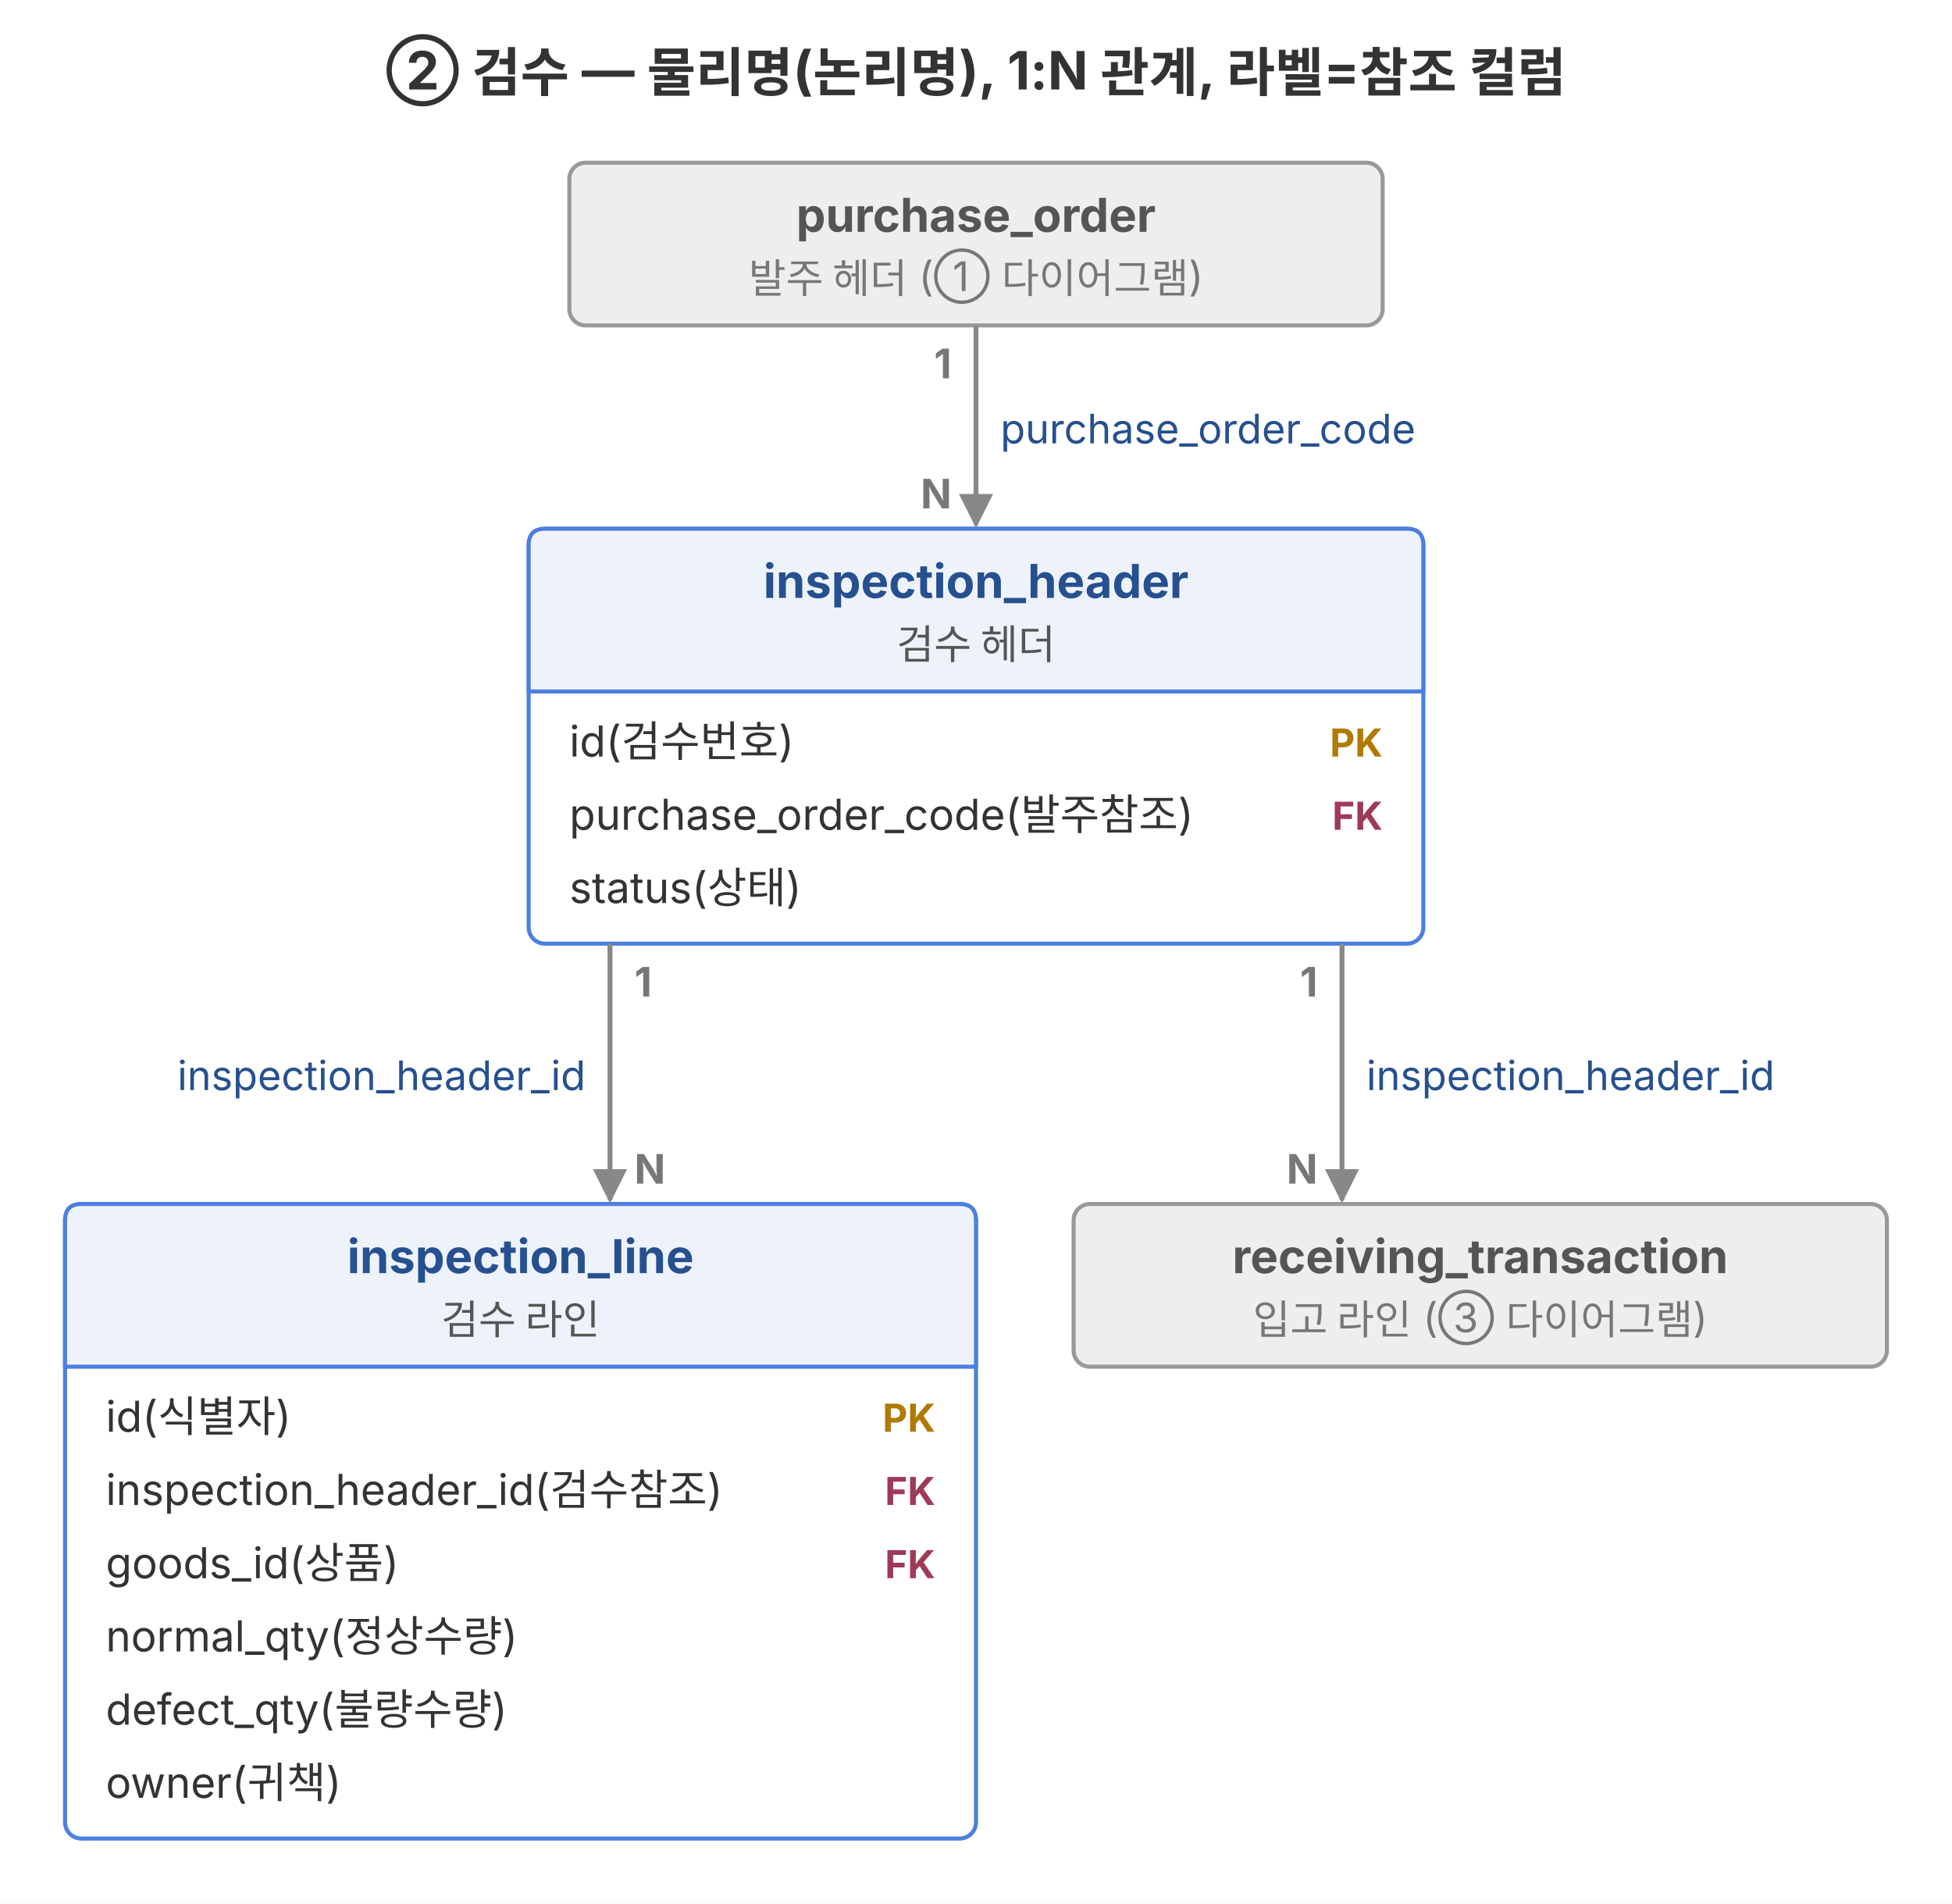
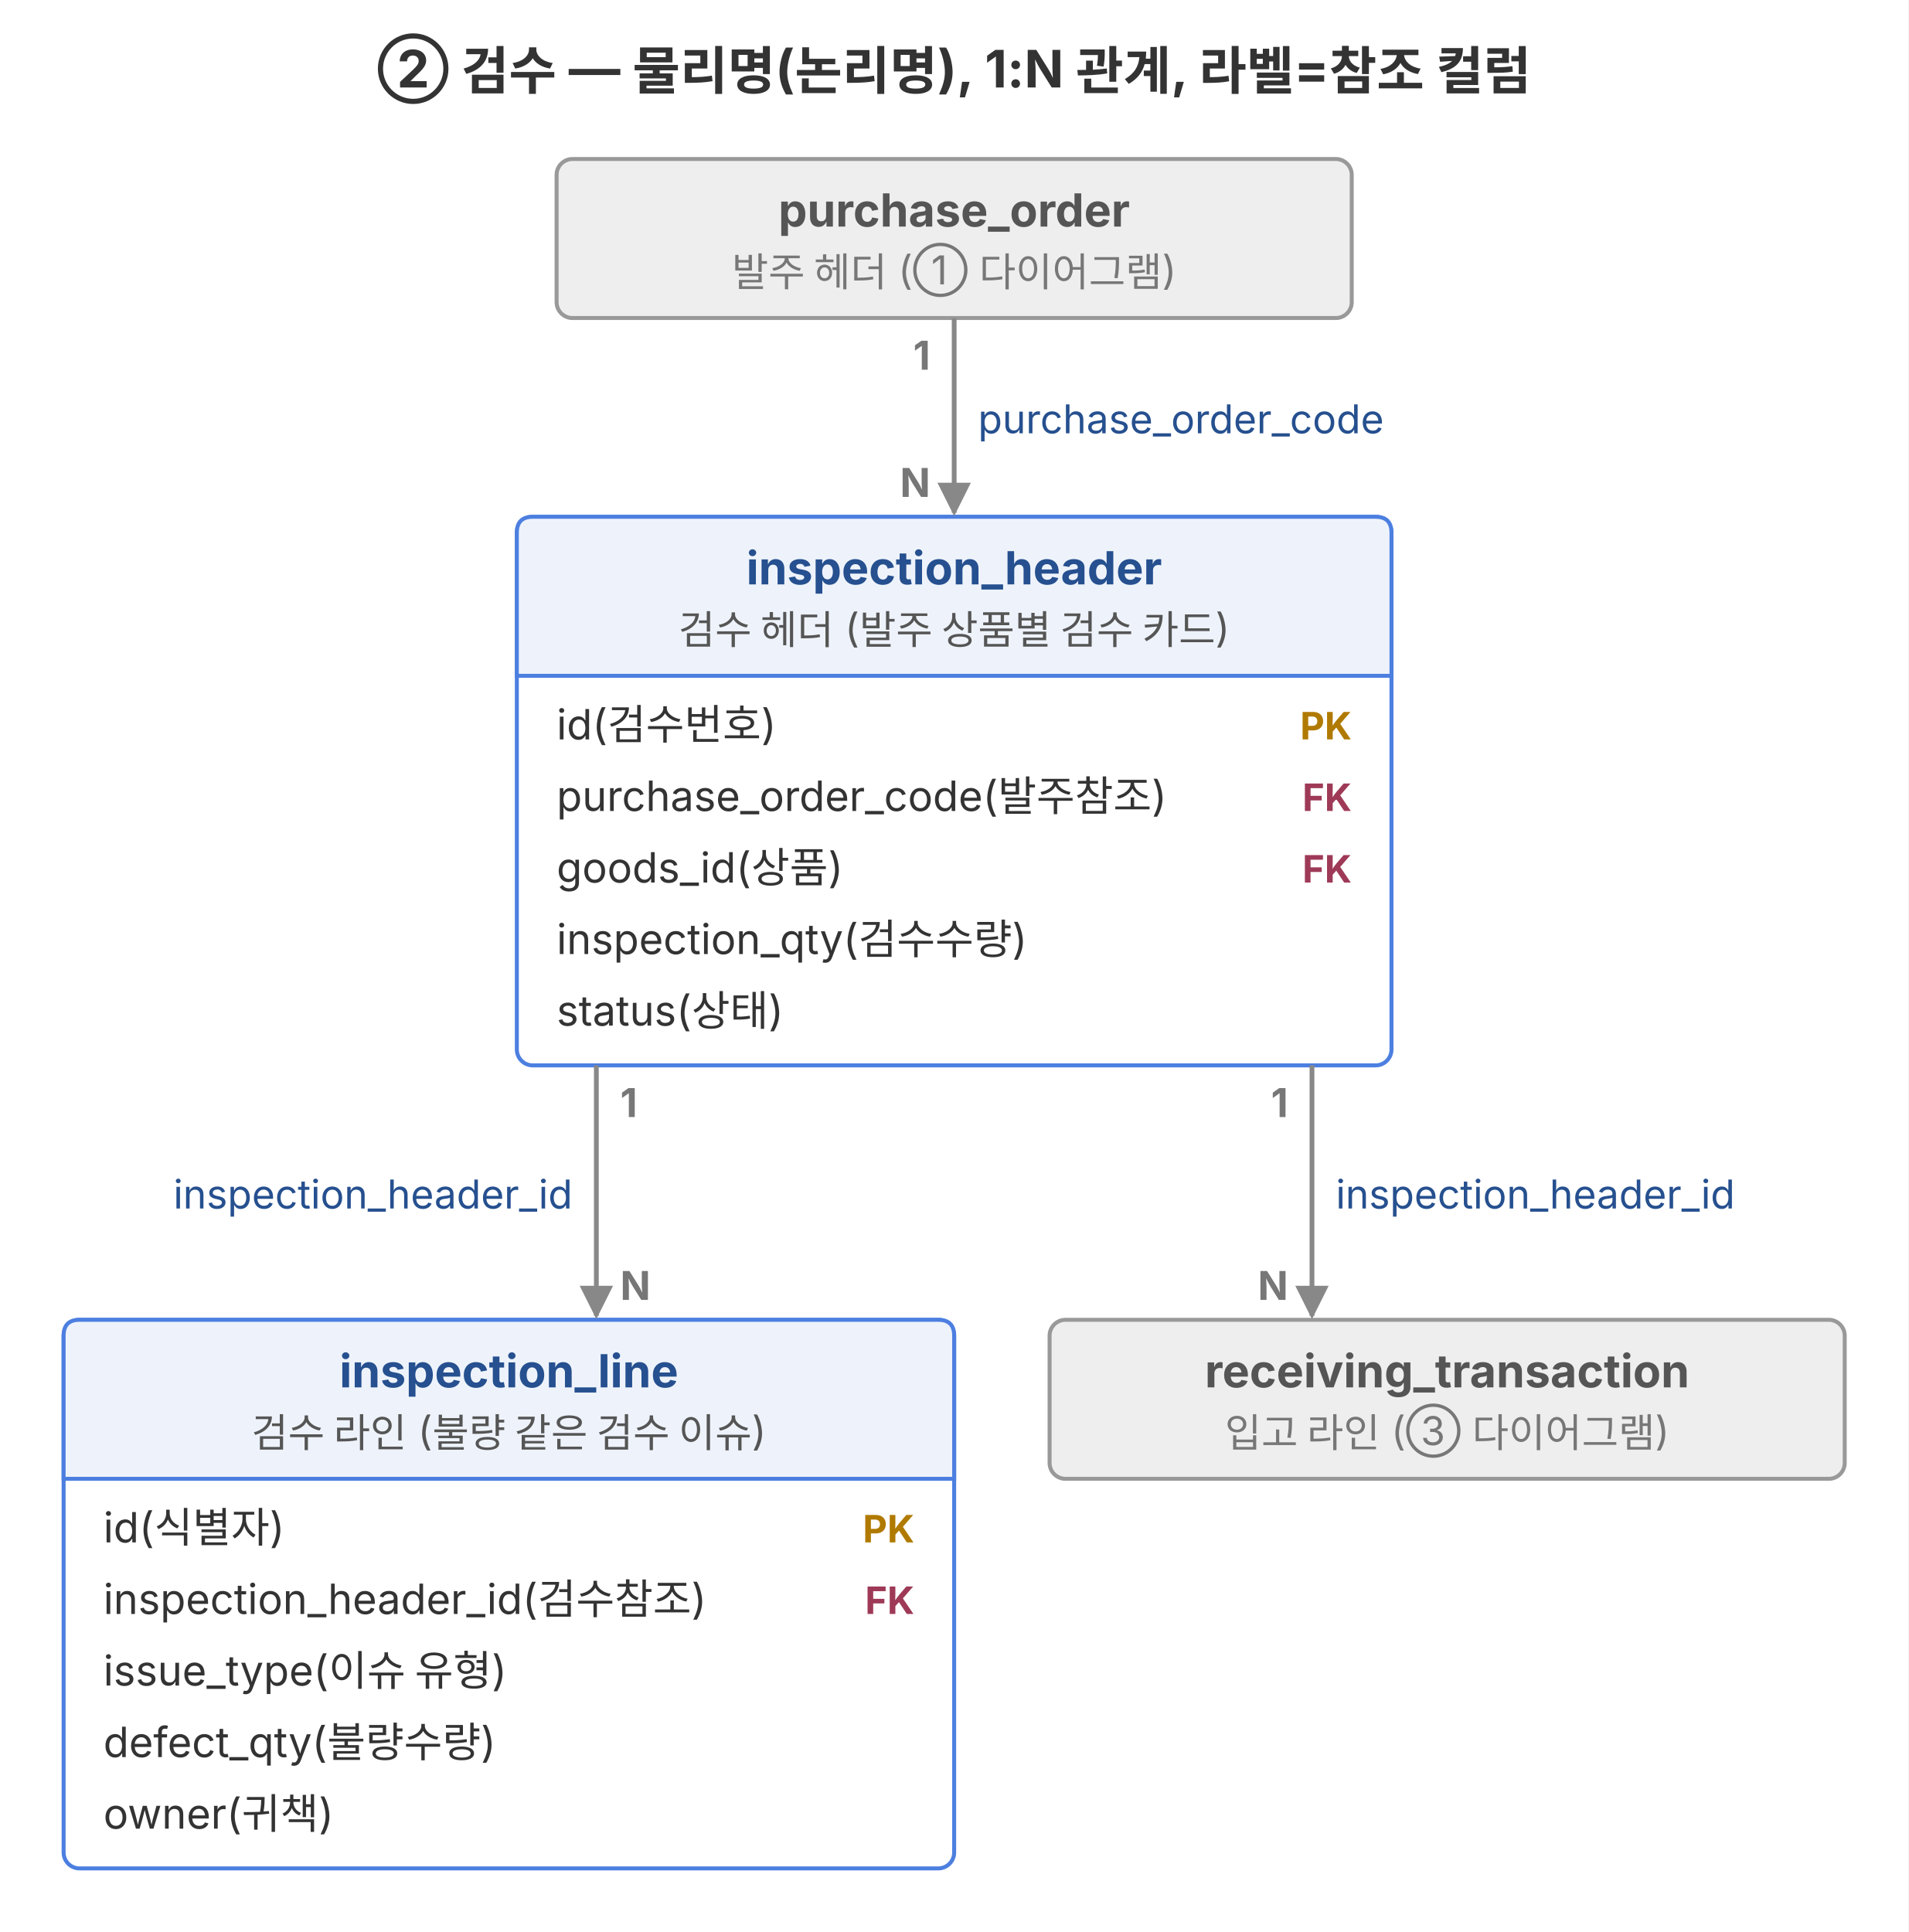
- <svg xmlns="http://www.w3.org/2000/svg" width="480" height="468" viewBox="0 0 480 468" font-family="-apple-system, 'Segoe UI', 'Noto Sans KR', sans-serif">
+ <svg xmlns="http://www.w3.org/2000/svg" width="480" height="486" viewBox="0 0 480 486" font-family="-apple-system, 'Segoe UI', 'Noto Sans KR', sans-serif">
  <defs>
    <marker id="ah" viewBox="0 0 10 10" refX="9" refY="5" markerWidth="7" markerHeight="7" orient="auto-start-reverse">
      <path d="M0,0 L10,5 L0,10 z" fill="#888" />
    </marker>
  </defs>
-   <rect x="0" y="0" width="480" height="468" fill="#FFFFFF" />
+   <rect x="0" y="0" width="480" height="486" fill="#FFFFFF" />
  <text x="240.0" y="22" font-size="13" fill="#333" text-anchor="middle" font-weight="bold">② 검수 — 물리명(논리명), 1:N 관계, 라벨=참조 컬럼</text>
  <rect x="140" y="40" width="200" height="40" rx="4" fill="#EEEEEE" stroke="#999999" />
  <text x="240.0" y="57" font-size="11.5" fill="#555" text-anchor="middle" font-weight="bold">purchase_order</text>
  <text x="240.0" y="72" font-size="10" fill="#777" text-anchor="middle">발주 헤더 (① 다이어그램)</text>
-   <rect x="130" y="130" width="220" height="102" rx="4" fill="#FFFFFF" stroke="#4C7FE0" />
+   <rect x="130" y="130" width="220" height="138" rx="4" fill="#FFFFFF" stroke="#4C7FE0" />
  <path d="M130,170 V134 Q130,130 134,130 H346 Q350,130 350,134 V170 Z" fill="#EEF3FB" stroke="#4C7FE0" />
  <text x="240.0" y="147" font-size="11.5" fill="#26508F" text-anchor="middle" font-weight="bold">inspection_header</text>
-   <text x="240.0" y="162" font-size="10" fill="#555" text-anchor="middle">검수 헤더</text>
+   <text x="240.0" y="162" font-size="10" fill="#555" text-anchor="middle">검수 헤더 (발주 상품별 검수 카드)</text>
  <text x="140" y="186" font-size="10.5" fill="#333" text-anchor="start">id(검수번호)</text>
  <text x="340" y="186" font-size="9.5" fill="#B07A00" text-anchor="end" font-weight="bold">PK</text>
  <text x="140" y="204" font-size="10.5" fill="#333" text-anchor="start">purchase_order_code(발주참조)</text>
  <text x="340" y="204" font-size="9.5" fill="#9E3A57" text-anchor="end" font-weight="bold">FK</text>
-   <text x="140" y="222" font-size="10.5" fill="#333" text-anchor="start">status(상태)</text>
+   <text x="140" y="222" font-size="10.5" fill="#333" text-anchor="start">goods_id(상품)</text>
+   <text x="340" y="222" font-size="9.5" fill="#9E3A57" text-anchor="end" font-weight="bold">FK</text>
+   <text x="140" y="240" font-size="10.5" fill="#333" text-anchor="start">inspection_qty(검수수량)</text>
+   <text x="140" y="258" font-size="10.5" fill="#333" text-anchor="start">status(상태)</text>
  <line x1="240" y1="80" x2="240" y2="129" stroke="#888" stroke-width="1.2" marker-end="url(#ah)" />
  <text x="246" y="109.0" font-size="10" fill="#26508F" text-anchor="start">purchase_order_code</text>
  <text x="234" y="93" font-size="10" fill="#777" text-anchor="end" font-weight="bold">1</text>
  <text x="234" y="125" font-size="10" fill="#777" text-anchor="end" font-weight="bold">N</text>
-   <rect x="16" y="296" width="224" height="156" rx="4" fill="#FFFFFF" stroke="#4C7FE0" />
-   <path d="M16,336 V300 Q16,296 20,296 H236 Q240,296 240,300 V336 Z" fill="#EEF3FB" stroke="#4C7FE0" />
-   <text x="128.0" y="313" font-size="11.5" fill="#26508F" text-anchor="middle" font-weight="bold">inspection_line</text>
-   <text x="128.0" y="328" font-size="10" fill="#555" text-anchor="middle">검수 라인</text>
-   <text x="26" y="352" font-size="10.5" fill="#333" text-anchor="start">id(식별자)</text>
-   <text x="230" y="352" font-size="9.5" fill="#B07A00" text-anchor="end" font-weight="bold">PK</text>
-   <text x="26" y="370" font-size="10.5" fill="#333" text-anchor="start">inspection_header_id(검수참조)</text>
-   <text x="230" y="370" font-size="9.5" fill="#9E3A57" text-anchor="end" font-weight="bold">FK</text>
-   <text x="26" y="388" font-size="10.5" fill="#333" text-anchor="start">goods_id(상품)</text>
-   <text x="230" y="388" font-size="9.5" fill="#9E3A57" text-anchor="end" font-weight="bold">FK</text>
-   <text x="26" y="406" font-size="10.5" fill="#333" text-anchor="start">normal_qty(정상수량)</text>
-   <text x="26" y="424" font-size="10.5" fill="#333" text-anchor="start">defect_qty(불량수량)</text>
-   <text x="26" y="442" font-size="10.5" fill="#333" text-anchor="start">owner(귀책)</text>
-   <rect x="264" y="296" width="200" height="40" rx="4" fill="#EEEEEE" stroke="#999999" />
-   <text x="364.0" y="313" font-size="11.5" fill="#555" text-anchor="middle" font-weight="bold">receiving_transaction</text>
-   <text x="364.0" y="328" font-size="10" fill="#777" text-anchor="middle">입고 라인 (③ 다이어그램)</text>
-   <line x1="150" y1="232" x2="150" y2="295" stroke="#888" stroke-width="1.2" marker-end="url(#ah)" />
-   <text x="144" y="268.0" font-size="10" fill="#26508F" text-anchor="end">inspection_header_id</text>
-   <text x="156" y="245" font-size="10" fill="#777" text-anchor="start" font-weight="bold">1</text>
-   <text x="156" y="291" font-size="10" fill="#777" text-anchor="start" font-weight="bold">N</text>
-   <line x1="330" y1="232" x2="330" y2="295" stroke="#888" stroke-width="1.2" marker-end="url(#ah)" />
-   <text x="336" y="268.0" font-size="10" fill="#26508F" text-anchor="start">inspection_header_id</text>
-   <text x="324" y="245" font-size="10" fill="#777" text-anchor="end" font-weight="bold">1</text>
-   <text x="324" y="291" font-size="10" fill="#777" text-anchor="end" font-weight="bold">N</text>
+   <rect x="16" y="332" width="224" height="138" rx="4" fill="#FFFFFF" stroke="#4C7FE0" />
+   <path d="M16,372 V336 Q16,332 20,332 H236 Q240,332 240,336 V372 Z" fill="#EEF3FB" stroke="#4C7FE0" />
+   <text x="128.0" y="349" font-size="11.5" fill="#26508F" text-anchor="middle" font-weight="bold">inspection_line</text>
+   <text x="128.0" y="364" font-size="10" fill="#555" text-anchor="middle">검수 라인 (불량 같은 검수 이슈)</text>
+   <text x="26" y="388" font-size="10.5" fill="#333" text-anchor="start">id(식별자)</text>
+   <text x="230" y="388" font-size="9.5" fill="#B07A00" text-anchor="end" font-weight="bold">PK</text>
+   <text x="26" y="406" font-size="10.5" fill="#333" text-anchor="start">inspection_header_id(검수참조)</text>
+   <text x="230" y="406" font-size="9.5" fill="#9E3A57" text-anchor="end" font-weight="bold">FK</text>
+   <text x="26" y="424" font-size="10.5" fill="#333" text-anchor="start">issue_type(이슈 유형)</text>
+   <text x="26" y="442" font-size="10.5" fill="#333" text-anchor="start">defect_qty(불량수량)</text>
+   <text x="26" y="460" font-size="10.5" fill="#333" text-anchor="start">owner(귀책)</text>
+   <rect x="264" y="332" width="200" height="40" rx="4" fill="#EEEEEE" stroke="#999999" />
+   <text x="364.0" y="349" font-size="11.5" fill="#555" text-anchor="middle" font-weight="bold">receiving_transaction</text>
+   <text x="364.0" y="364" font-size="10" fill="#777" text-anchor="middle">입고 라인 (③ 다이어그램)</text>
+   <line x1="150" y1="268" x2="150" y2="331" stroke="#888" stroke-width="1.2" marker-end="url(#ah)" />
+   <text x="144" y="304.0" font-size="10" fill="#26508F" text-anchor="end">inspection_header_id</text>
+   <text x="156" y="281" font-size="10" fill="#777" text-anchor="start" font-weight="bold">1</text>
+   <text x="156" y="327" font-size="10" fill="#777" text-anchor="start" font-weight="bold">N</text>
+   <line x1="330" y1="268" x2="330" y2="331" stroke="#888" stroke-width="1.2" marker-end="url(#ah)" />
+   <text x="336" y="304.0" font-size="10" fill="#26508F" text-anchor="start">inspection_header_id</text>
+   <text x="324" y="281" font-size="10" fill="#777" text-anchor="end" font-weight="bold">1</text>
+   <text x="324" y="327" font-size="10" fill="#777" text-anchor="end" font-weight="bold">N</text>
</svg>
